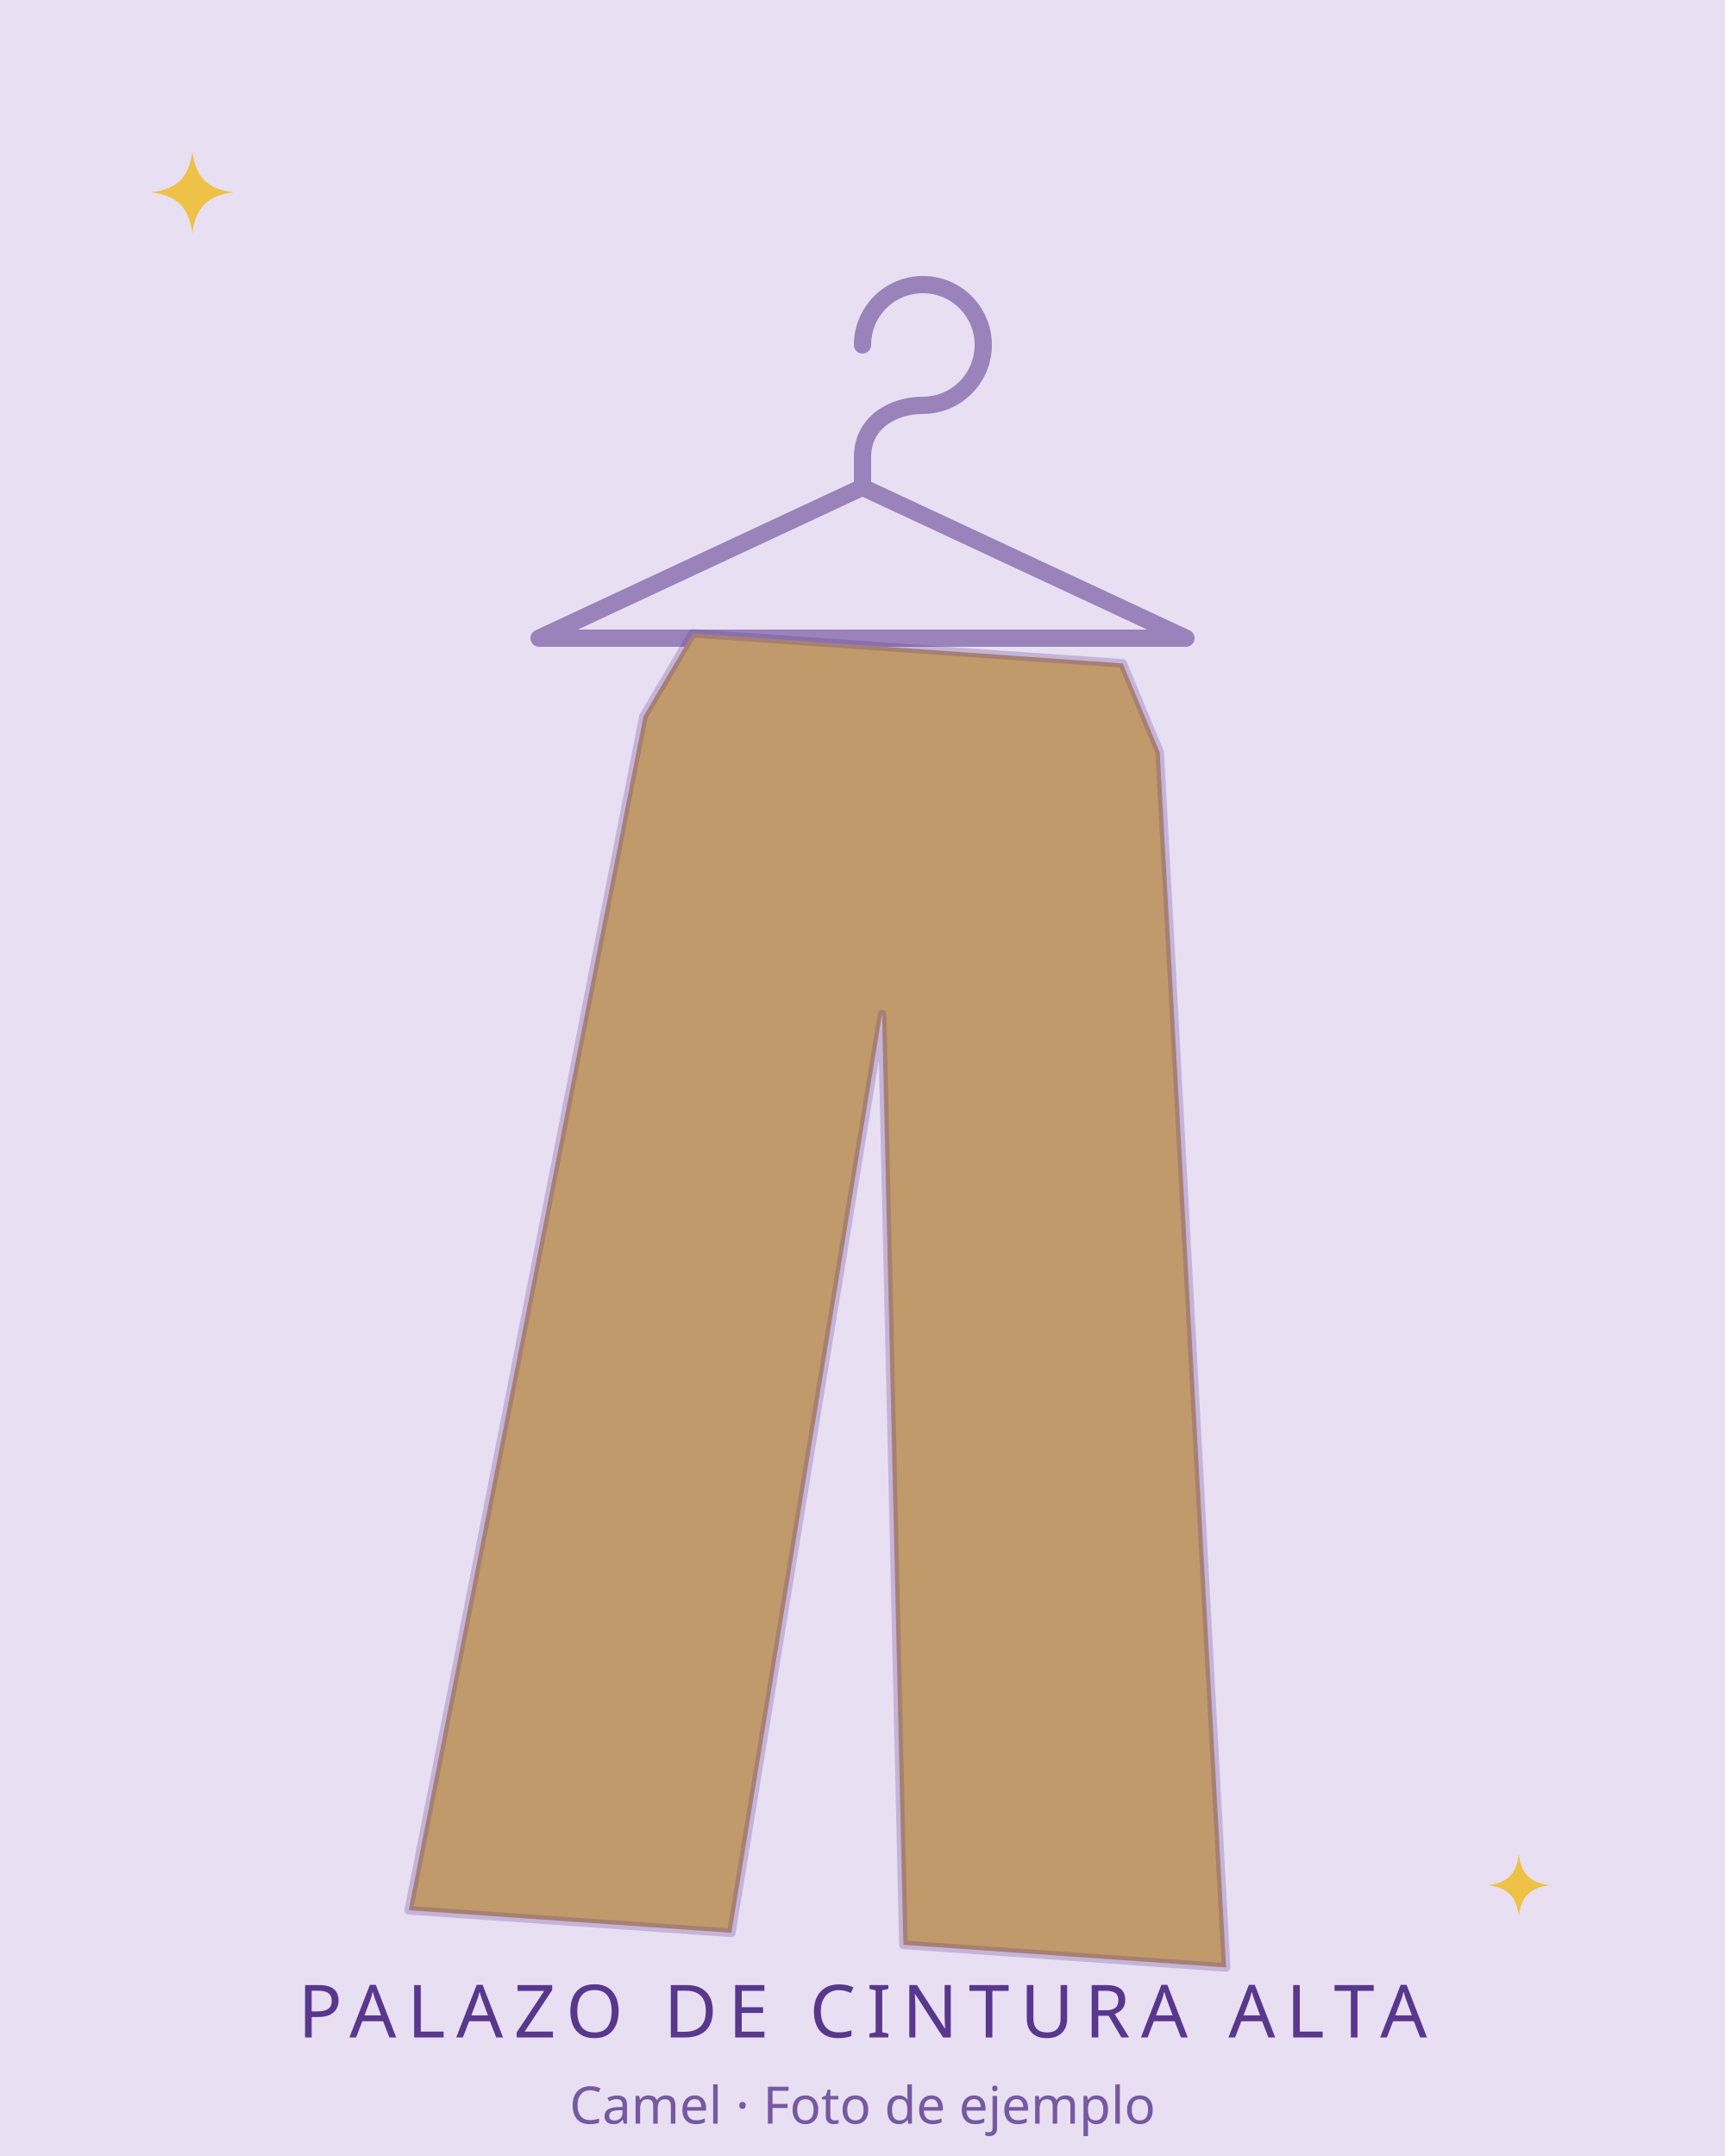
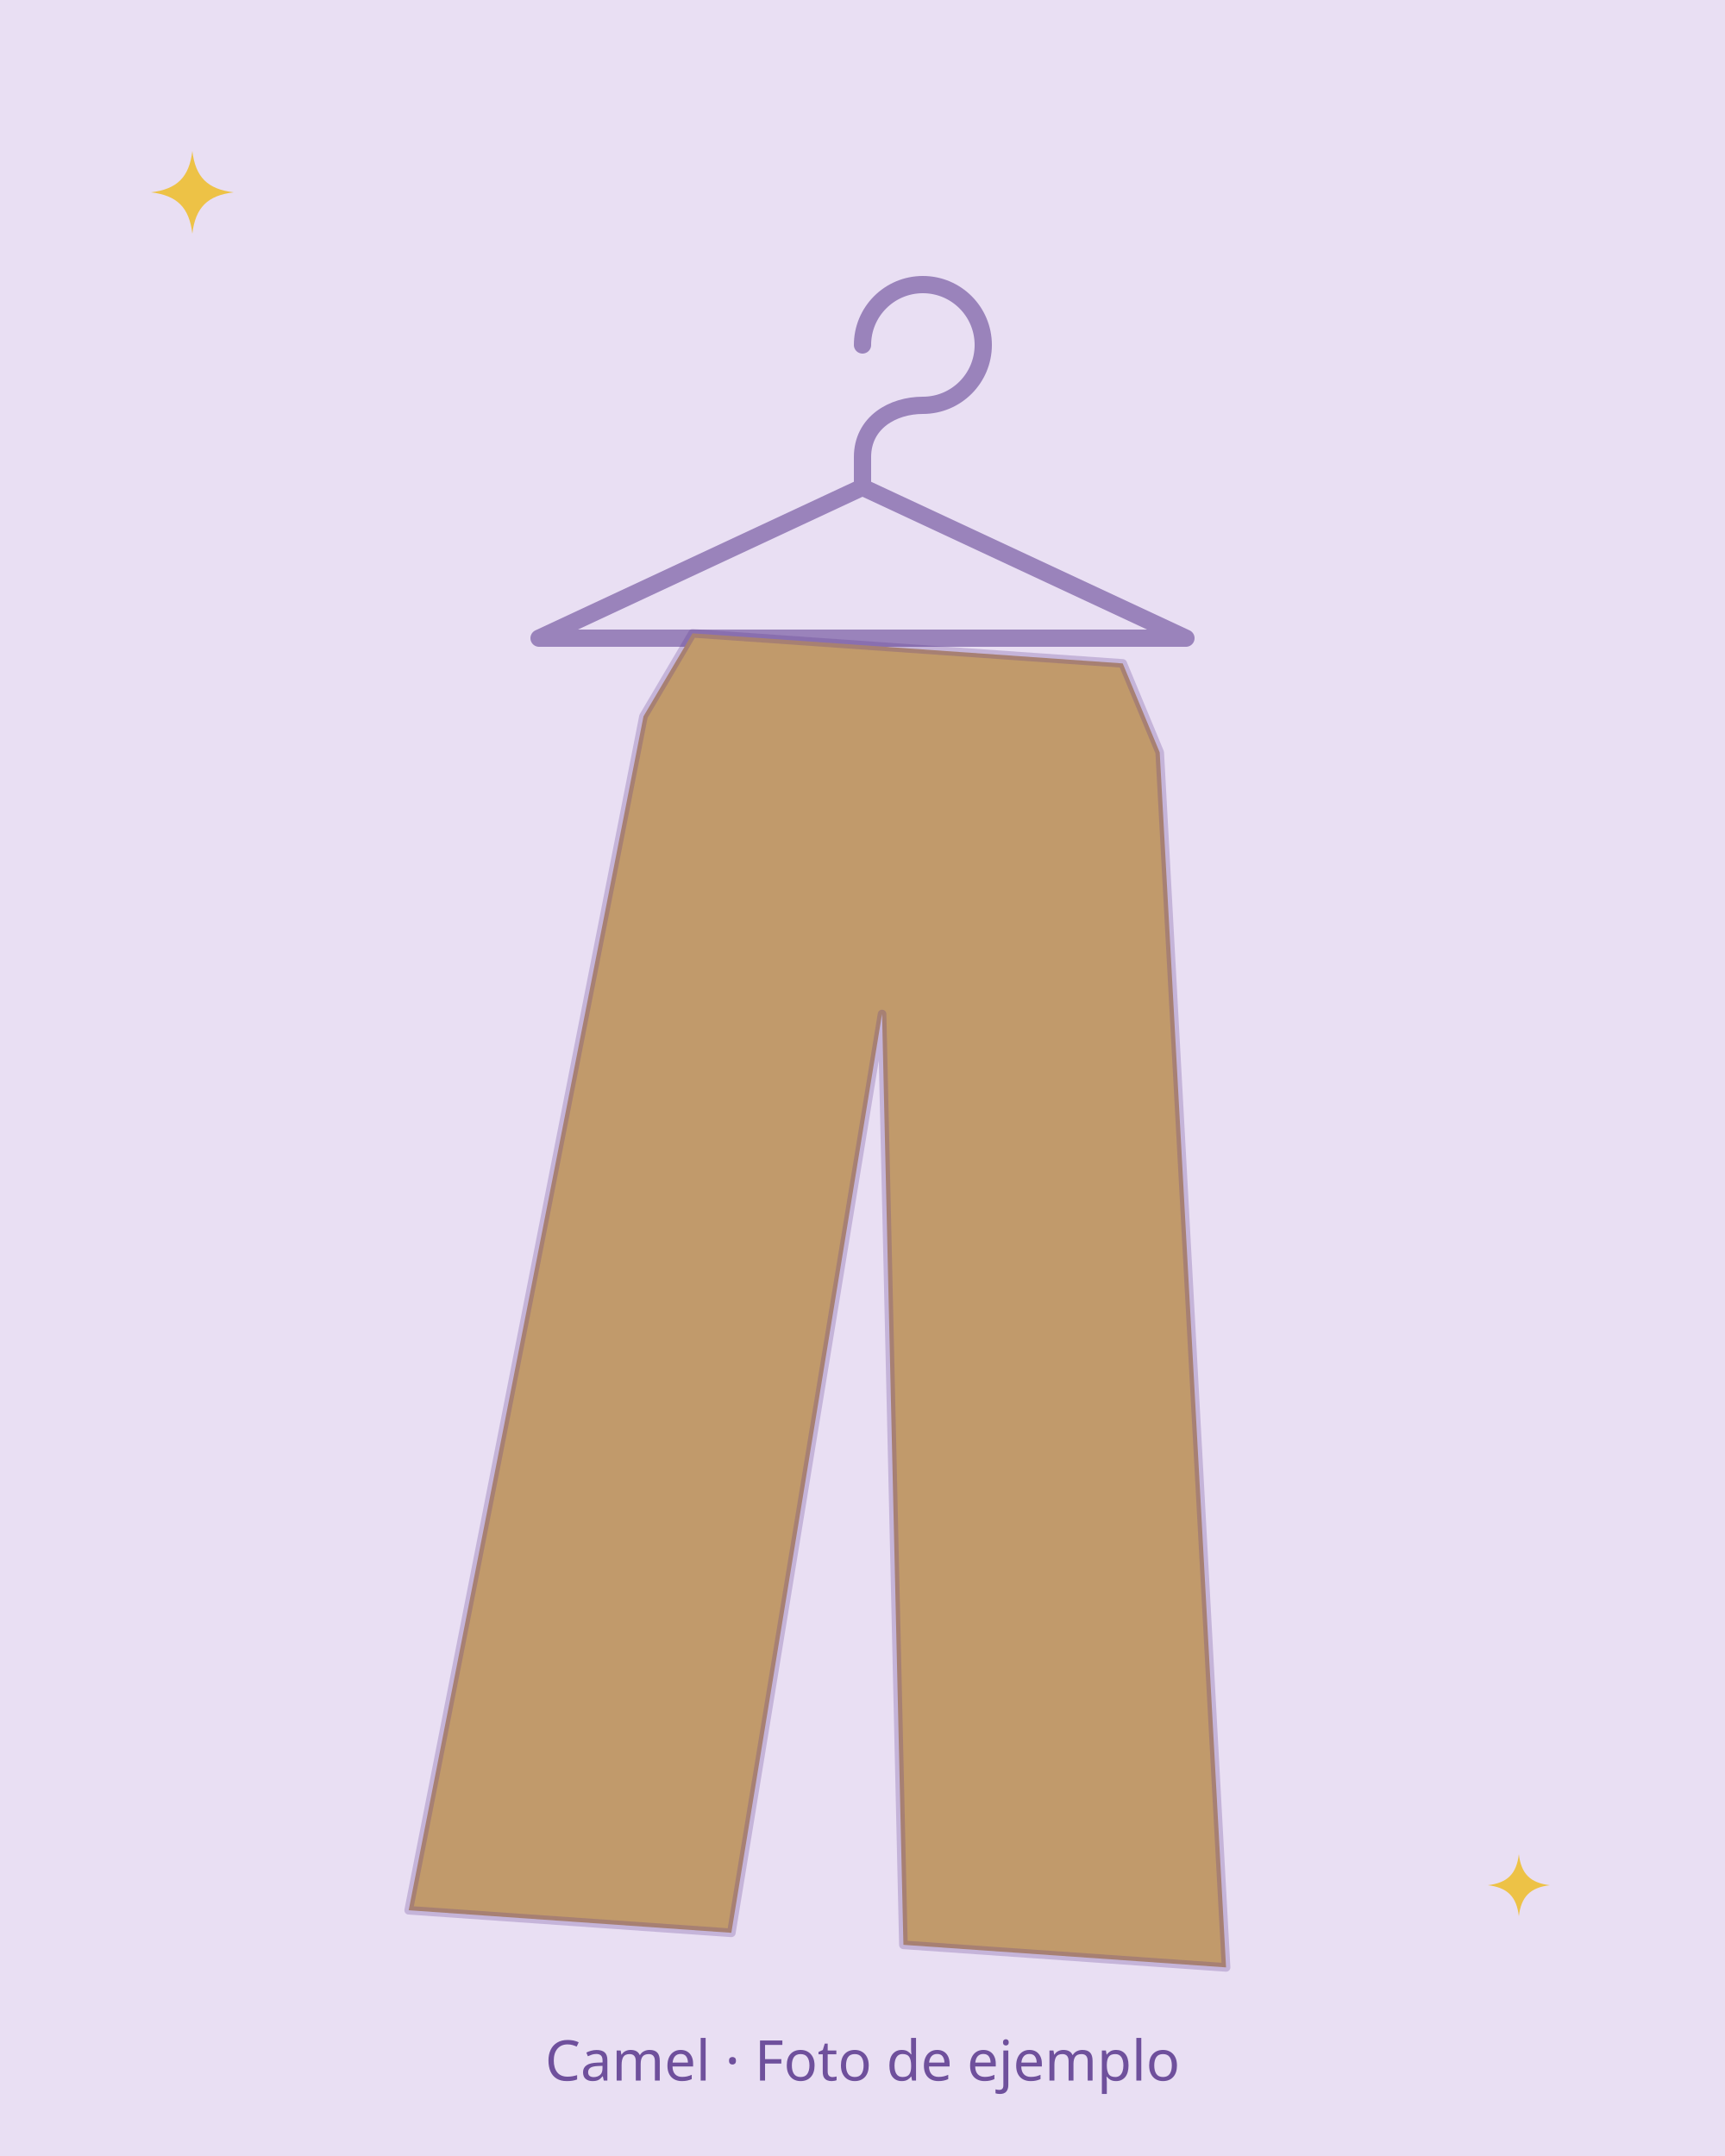
<svg xmlns="http://www.w3.org/2000/svg" viewBox="0 0 800 1000" width="800" height="1000">
  <rect width="800" height="1000" fill="#E9DFF3" />
  <path transform="translate(70 70) scale(1.6)" d="M12 0C12.9 7.6 16.4 11.1 24 12 16.4 12.9 12.9 16.4 12 24 11.1 16.4 7.6 12.9 0 12 7.6 11.1 11.1 7.6 12 0Z" fill="#EDC246" />
  <path transform="translate(690 860) scale(1.2)" d="M12 0C12.9 7.6 16.4 11.1 24 12 16.4 12.9 12.9 16.4 12 24 11.1 16.4 7.6 12.9 0 12 7.6 11.1 11.1 7.6 12 0Z" fill="#EDC246" />
  <path d="M400 160 a28 28 0 1 1 28 28 c-14 0 -28 8 -28 24 v14 l-150 70 h300 l-150 -70" fill="none" stroke="#59378D" stroke-width="8" stroke-linecap="round" stroke-linejoin="round" opacity="0.55" />
  <g transform="translate(800 0) scale(-1 1) rotate(-4 400 600)">
    <path d="M300 300 H500 L520 340 L590 900 H440 L400 470 L360 900 H210 L280 340 Z" fill="#C19A6B" stroke="#59378D" stroke-opacity="0.25" stroke-width="4" stroke-linejoin="round" />
  </g>
-   <text x="400" y="945" text-anchor="middle" font-family="Josefin Sans, Montserrat, sans-serif" font-size="34" letter-spacing="5" fill="#59378D">PALAZO DE CINTURA ALTA</text>
-   <text x="400" y="985" text-anchor="middle" font-family="Montserrat, sans-serif" font-size="24" fill="#59378D" opacity="0.8">Camel · Foto de ejemplo</text>
+   <text x="400" y="965" text-anchor="middle" font-family="Montserrat, sans-serif" font-size="26" fill="#59378D" opacity="0.85">Camel · Foto de ejemplo</text>
</svg>
